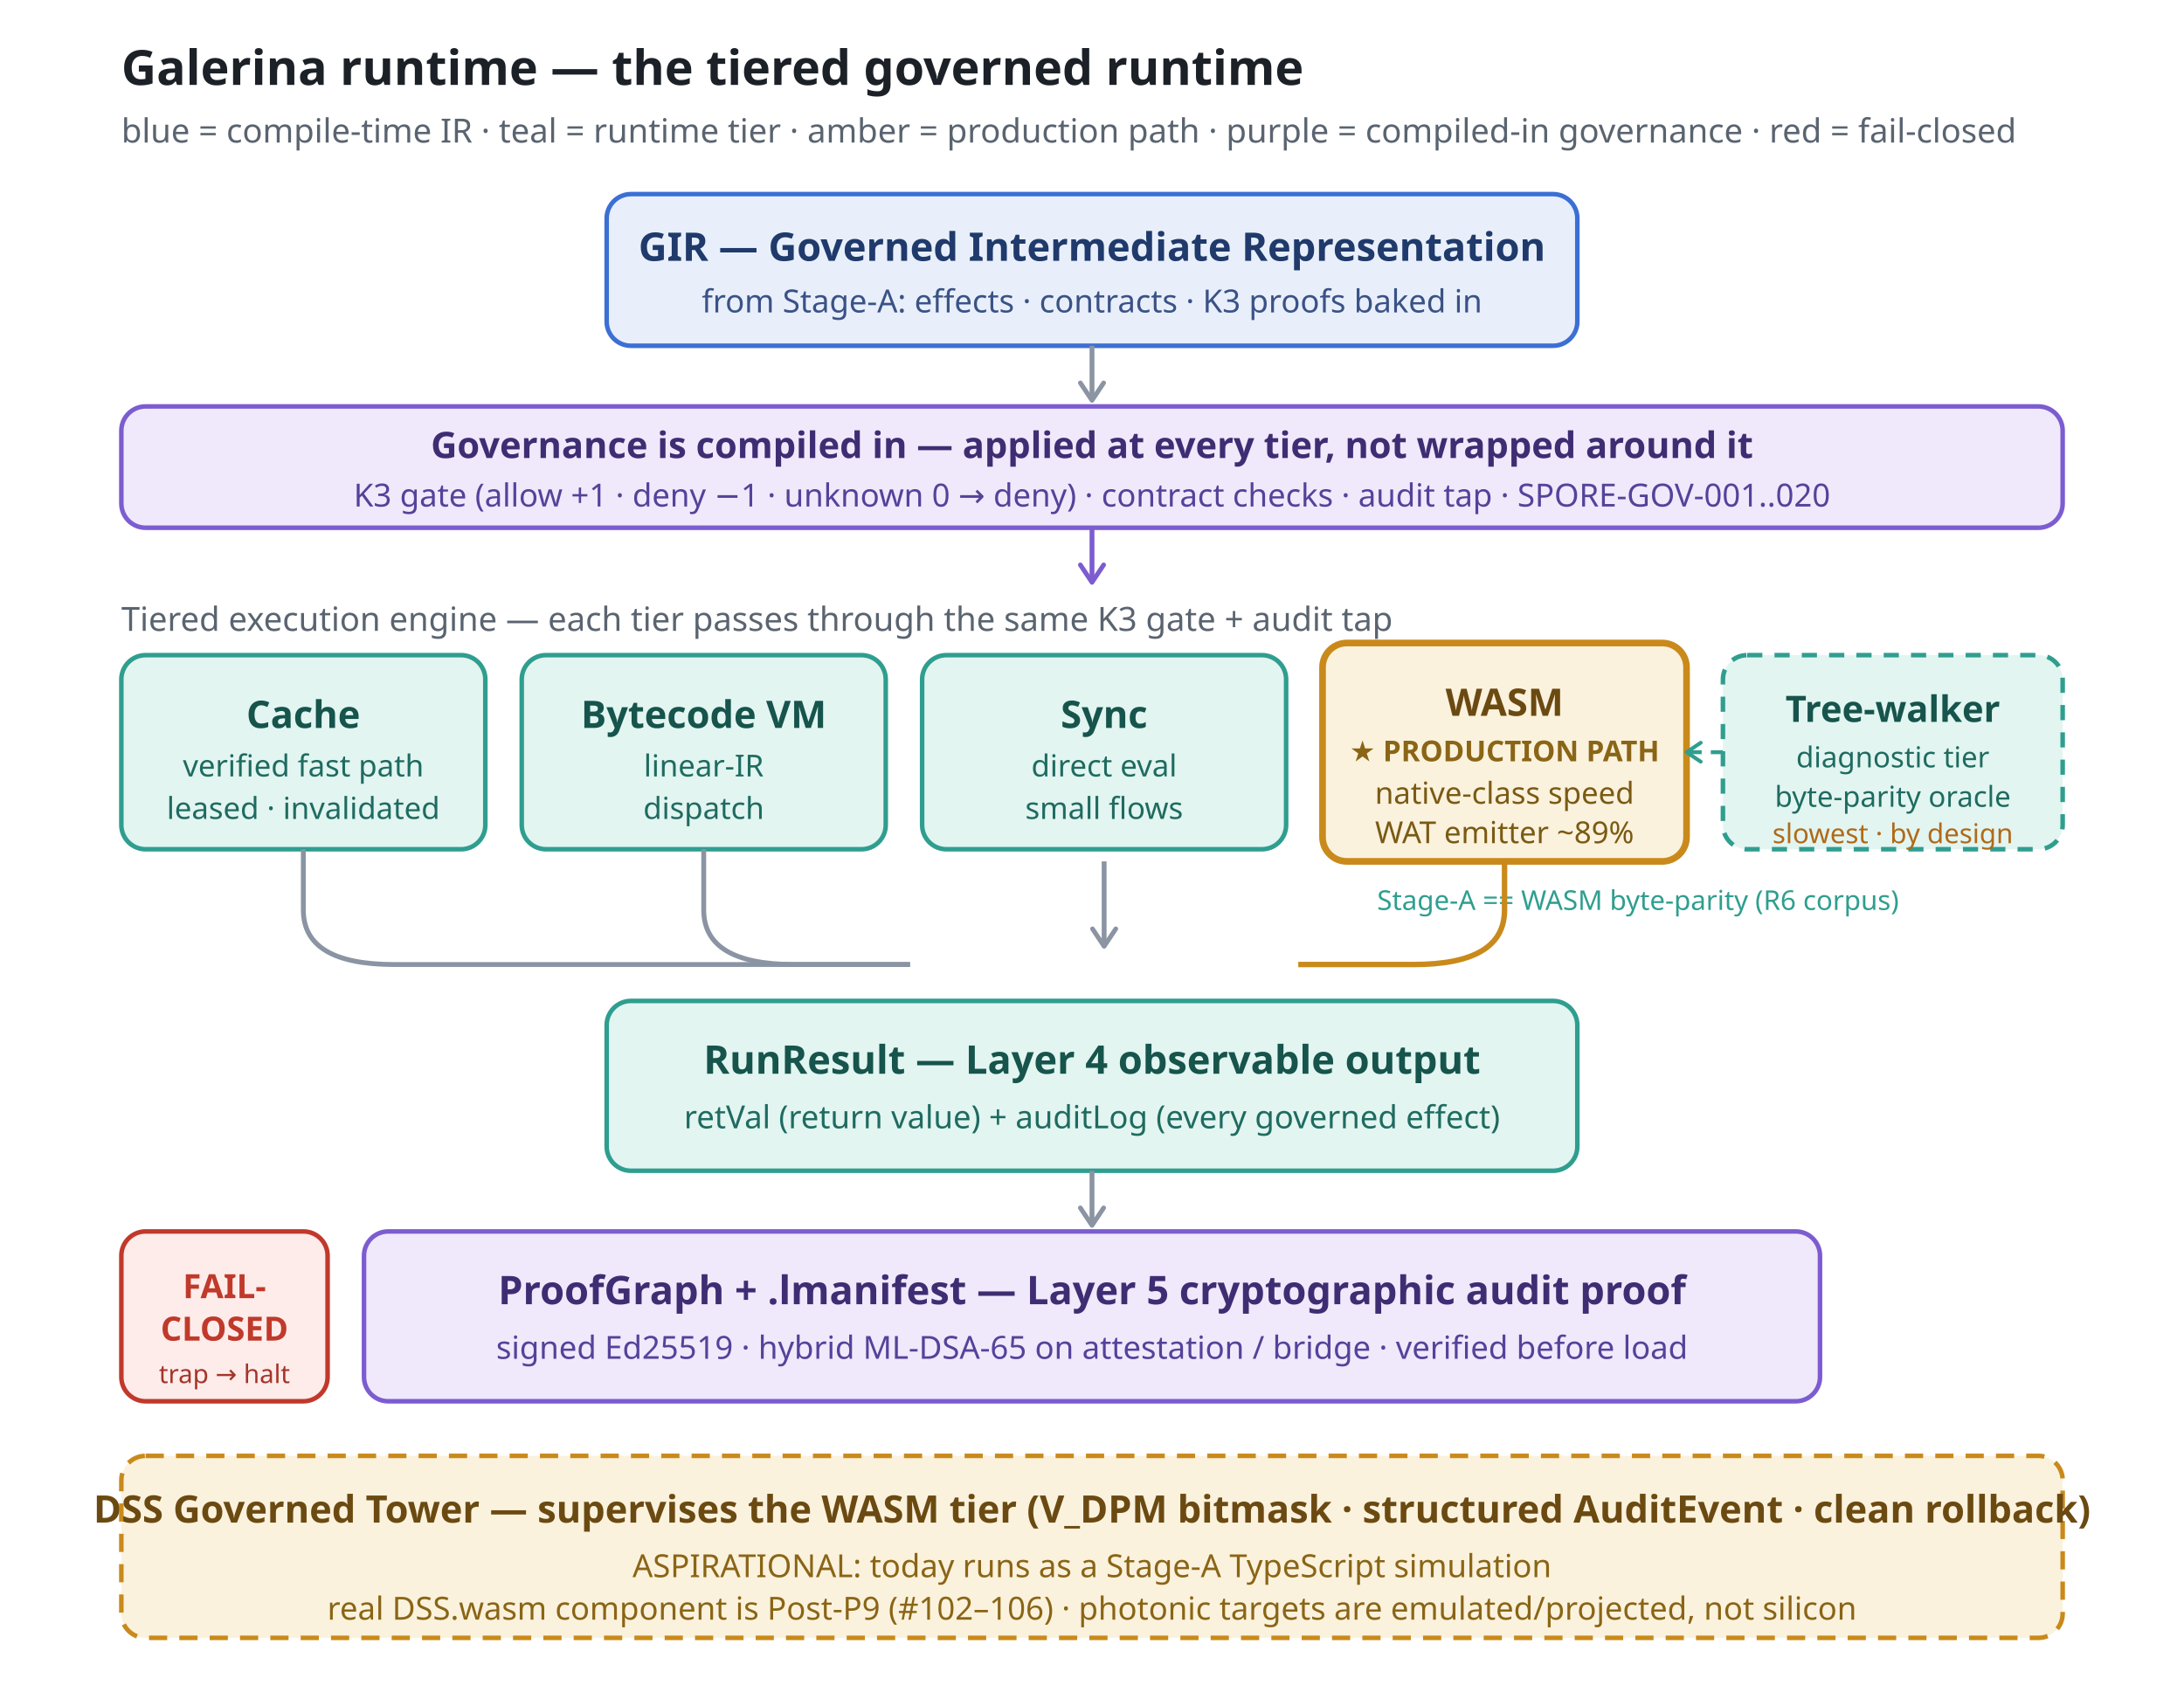
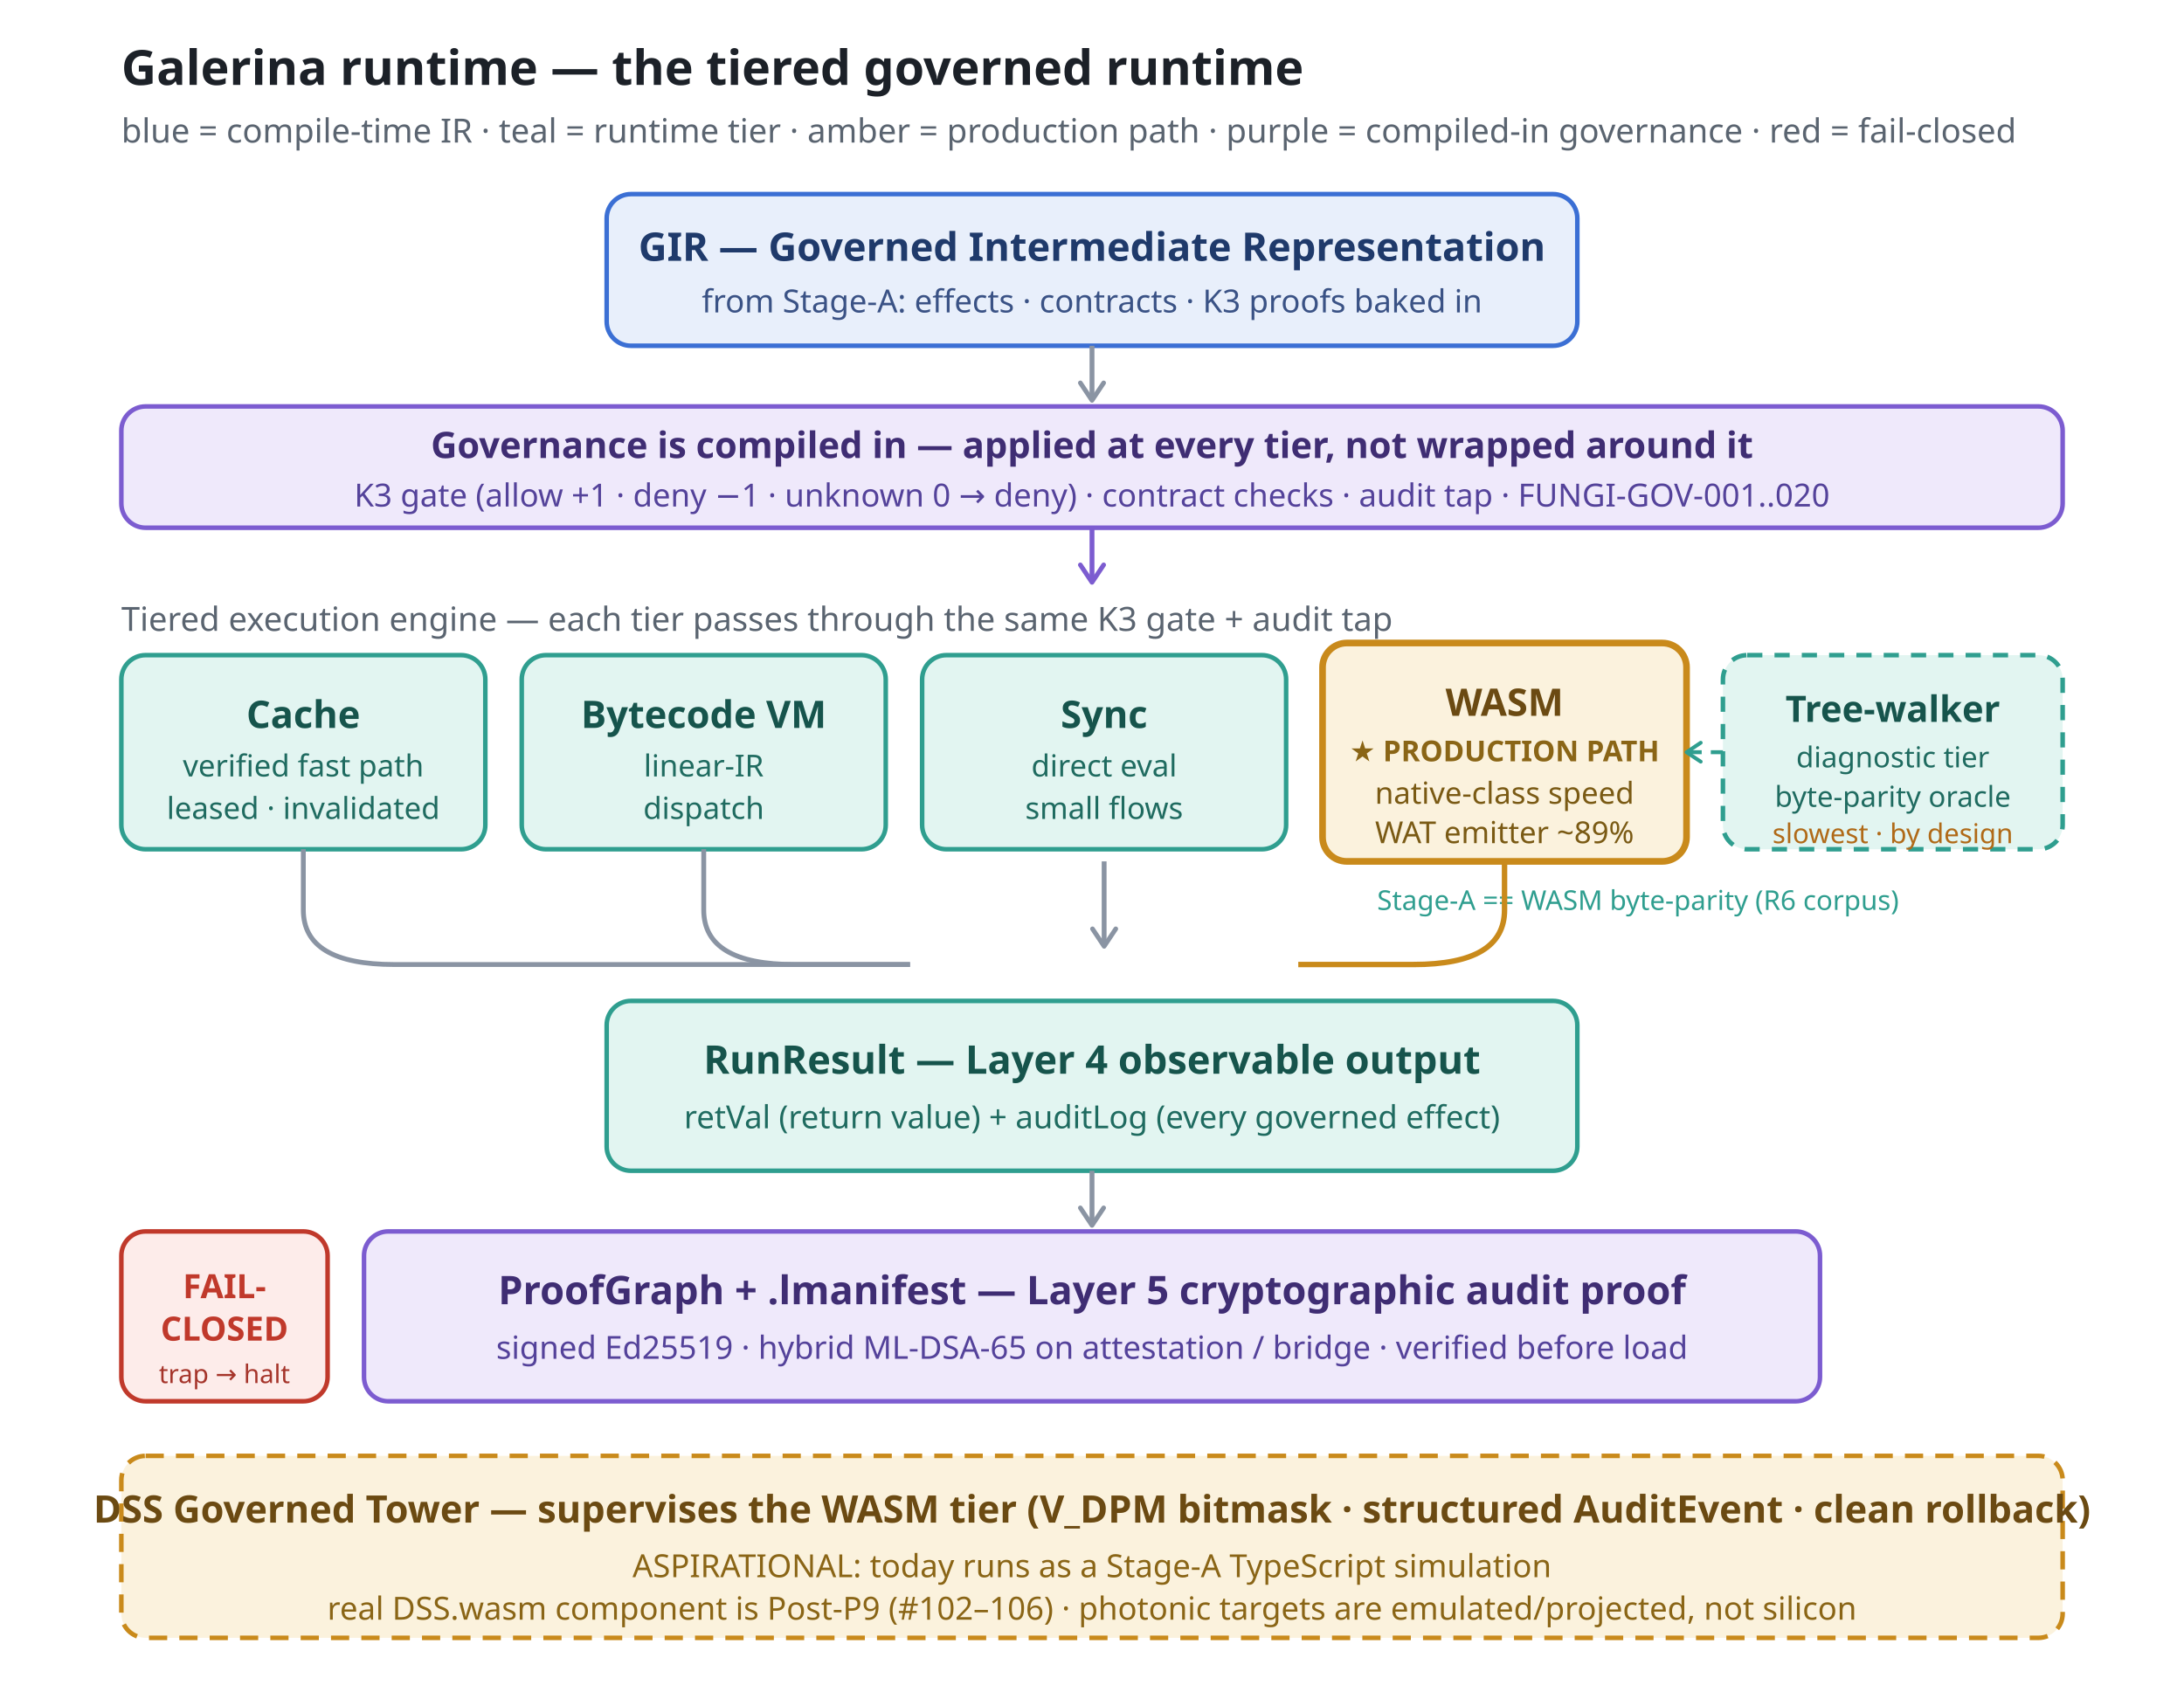
<svg xmlns="http://www.w3.org/2000/svg" width="100%" viewBox="0 0 720 560" role="img" font-family="ui-sans-serif, system-ui, sans-serif">
  <defs>
    <marker id="arrow" viewBox="0 0 10 10" refX="8" refY="5" markerWidth="6" markerHeight="6" orient="auto-start-reverse">
      <path d="M2 1L8 5L2 9" fill="none" stroke="context-stroke" stroke-width="1.6" stroke-linecap="round" stroke-linejoin="round" />
    </marker>
  </defs>
  <text x="40" y="28" font-size="16" font-weight="700" fill="#1c2128">Galerina runtime — the tiered governed runtime</text>
  <text x="40" y="47" font-size="11" fill="#5a6470">blue = compile-time IR · teal = runtime tier · amber = production path · purple = compiled-in governance · red = fail-closed</text>
  <rect x="200" y="64" width="320" height="50" rx="8" fill="#e8effb" stroke="#3b6fd4" stroke-width="1.5" />
  <text x="360" y="86" text-anchor="middle" font-size="13" font-weight="600" fill="#1f3a6b">GIR — Governed Intermediate Representation</text>
  <text x="360" y="103" text-anchor="middle" font-size="10.5" fill="#3a5285">from Stage-A: effects · contracts · K3 proofs baked in</text>
  <path d="M360 114 L360 132" fill="none" stroke="#8a94a3" stroke-width="1.6" marker-end="url(#arrow)" />
  <rect x="40" y="134" width="640" height="40" rx="8" fill="#efe9fb" stroke="#7c5cd0" stroke-width="1.5" />
  <text x="360" y="151" text-anchor="middle" font-size="12" font-weight="600" fill="#3f2d73">Governance is compiled in — applied at every tier, not wrapped around it</text>
-   <text x="360" y="167" text-anchor="middle" font-size="10.5" fill="#54429a">K3 gate (allow +1 · deny −1 · unknown 0 → deny) · contract checks · audit tap · SPORE-GOV-001..020</text>
+   <text x="360" y="167" text-anchor="middle" font-size="10.5" fill="#54429a">K3 gate (allow +1 · deny −1 · unknown 0 → deny) · contract checks · audit tap · FUNGI-GOV-001..020</text>
  <path d="M360 174 L360 192" fill="none" stroke="#7c5cd0" stroke-width="1.6" marker-end="url(#arrow)" />
  <text x="40" y="208" font-size="11" fill="#5a6470">Tiered execution engine — each tier passes through the same K3 gate + audit tap</text>
  <rect x="40" y="216" width="120" height="64" rx="8" fill="#e2f5f1" stroke="#2f9e8f" stroke-width="1.5" />
  <text x="100" y="240" text-anchor="middle" font-size="12.5" font-weight="600" fill="#16544c">Cache</text>
  <text x="100" y="256" text-anchor="middle" font-size="10" fill="#1f6b60">verified fast path</text>
  <text x="100" y="270" text-anchor="middle" font-size="10" fill="#1f6b60">leased · invalidated</text>
  <rect x="172" y="216" width="120" height="64" rx="8" fill="#e2f5f1" stroke="#2f9e8f" stroke-width="1.5" />
  <text x="232" y="240" text-anchor="middle" font-size="12.5" font-weight="600" fill="#16544c">Bytecode VM</text>
  <text x="232" y="256" text-anchor="middle" font-size="10" fill="#1f6b60">linear-IR</text>
  <text x="232" y="270" text-anchor="middle" font-size="10" fill="#1f6b60">dispatch</text>
  <rect x="304" y="216" width="120" height="64" rx="8" fill="#e2f5f1" stroke="#2f9e8f" stroke-width="1.5" />
  <text x="364" y="240" text-anchor="middle" font-size="12.5" font-weight="600" fill="#16544c">Sync</text>
  <text x="364" y="256" text-anchor="middle" font-size="10" fill="#1f6b60">direct eval</text>
  <text x="364" y="270" text-anchor="middle" font-size="10" fill="#1f6b60">small flows</text>
  <rect x="436" y="212" width="120" height="72" rx="8" fill="#fbf2dd" stroke="#c98a1b" stroke-width="2.2" />
  <text x="496" y="236" text-anchor="middle" font-size="12.5" font-weight="700" fill="#6b4a12">WASM</text>
  <text x="496" y="251" text-anchor="middle" font-size="9.5" font-weight="600" fill="#8a6516">★ PRODUCTION PATH</text>
  <text x="496" y="265" text-anchor="middle" font-size="10" fill="#7a5a14">native-class speed</text>
  <text x="496" y="278" text-anchor="middle" font-size="10" fill="#7a5a14">WAT emitter ~89%</text>
  <rect x="568" y="216" width="112" height="64" rx="8" fill="#e2f5f1" stroke="#2f9e8f" stroke-width="1.5" stroke-dasharray="5 4" />
  <text x="624" y="238" text-anchor="middle" font-size="12" font-weight="600" fill="#16544c">Tree-walker</text>
  <text x="624" y="253" text-anchor="middle" font-size="9.5" fill="#1f6b60">diagnostic tier</text>
  <text x="624" y="266" text-anchor="middle" font-size="9.5" fill="#1f6b60">byte-parity oracle</text>
  <text x="624" y="278" text-anchor="middle" font-size="9" fill="#b06a18">slowest · by design</text>
  <path d="M568 248 L556 248" fill="none" stroke="#2f9e8f" stroke-width="1.3" stroke-dasharray="4 3" marker-end="url(#arrow)" />
  <text x="540" y="300" text-anchor="middle" font-size="9" fill="#2f9e8f">Stage-A == WASM byte-parity (R6 corpus)</text>
  <path d="M100 280 L100 300 Q100 318 130 318 L300 318" fill="none" stroke="#8a94a3" stroke-width="1.6" />
  <path d="M232 280 L232 300 Q232 318 262 318 L300 318" fill="none" stroke="#8a94a3" stroke-width="1.6" />
  <path d="M364 284 L364 312" fill="none" stroke="#8a94a3" stroke-width="1.6" marker-end="url(#arrow)" />
  <path d="M496 284 L496 300 Q496 318 466 318 L428 318" fill="none" stroke="#c98a1b" stroke-width="1.8" />
  <rect x="200" y="330" width="320" height="56" rx="8" fill="#e2f5f1" stroke="#2f9e8f" stroke-width="1.5" />
  <text x="360" y="354" text-anchor="middle" font-size="13" font-weight="600" fill="#16544c">RunResult — Layer 4 observable output</text>
  <text x="360" y="372" text-anchor="middle" font-size="10.5" fill="#1f6b60">retVal (return value) + auditLog (every governed effect)</text>
  <path d="M360 386 L360 404" fill="none" stroke="#8a94a3" stroke-width="1.6" marker-end="url(#arrow)" />
  <rect x="120" y="406" width="480" height="56" rx="8" fill="#efe9fb" stroke="#7c5cd0" stroke-width="1.5" />
  <text x="360" y="430" text-anchor="middle" font-size="13" font-weight="600" fill="#3f2d73">ProofGraph + .lmanifest — Layer 5 cryptographic audit proof</text>
  <text x="360" y="448" text-anchor="middle" font-size="10.5" fill="#54429a">signed Ed25519 · hybrid ML-DSA-65 on attestation / bridge · verified before load</text>
  <rect x="40" y="406" width="68" height="56" rx="8" fill="#fdecea" stroke="#c0392b" stroke-width="1.5" />
  <text x="74" y="428" text-anchor="middle" font-size="11" font-weight="700" fill="#c0392b">FAIL-</text>
  <text x="74" y="442" text-anchor="middle" font-size="11" font-weight="700" fill="#c0392b">CLOSED</text>
  <text x="74" y="456" text-anchor="middle" font-size="8.5" fill="#a5342a">trap → halt</text>
  <rect x="40" y="480" width="640" height="60" rx="8" fill="#fbf2dd" stroke="#c98a1b" stroke-width="1.5" stroke-dasharray="6 4" />
  <text x="360" y="502" text-anchor="middle" font-size="12.5" font-weight="600" fill="#6b4a12">DSS Governed Tower — supervises the WASM tier (V_DPM bitmask · structured AuditEvent · clean rollback)</text>
  <text x="360" y="520" text-anchor="middle" font-size="10.5" fill="#8a6516">ASPIRATIONAL: today runs as a Stage-A TypeScript simulation</text>
  <text x="360" y="534" text-anchor="middle" font-size="10.5" fill="#8a6516">real DSS.wasm component is Post-P9 (#102–106) · photonic targets are emulated/projected, not silicon</text>
</svg>
